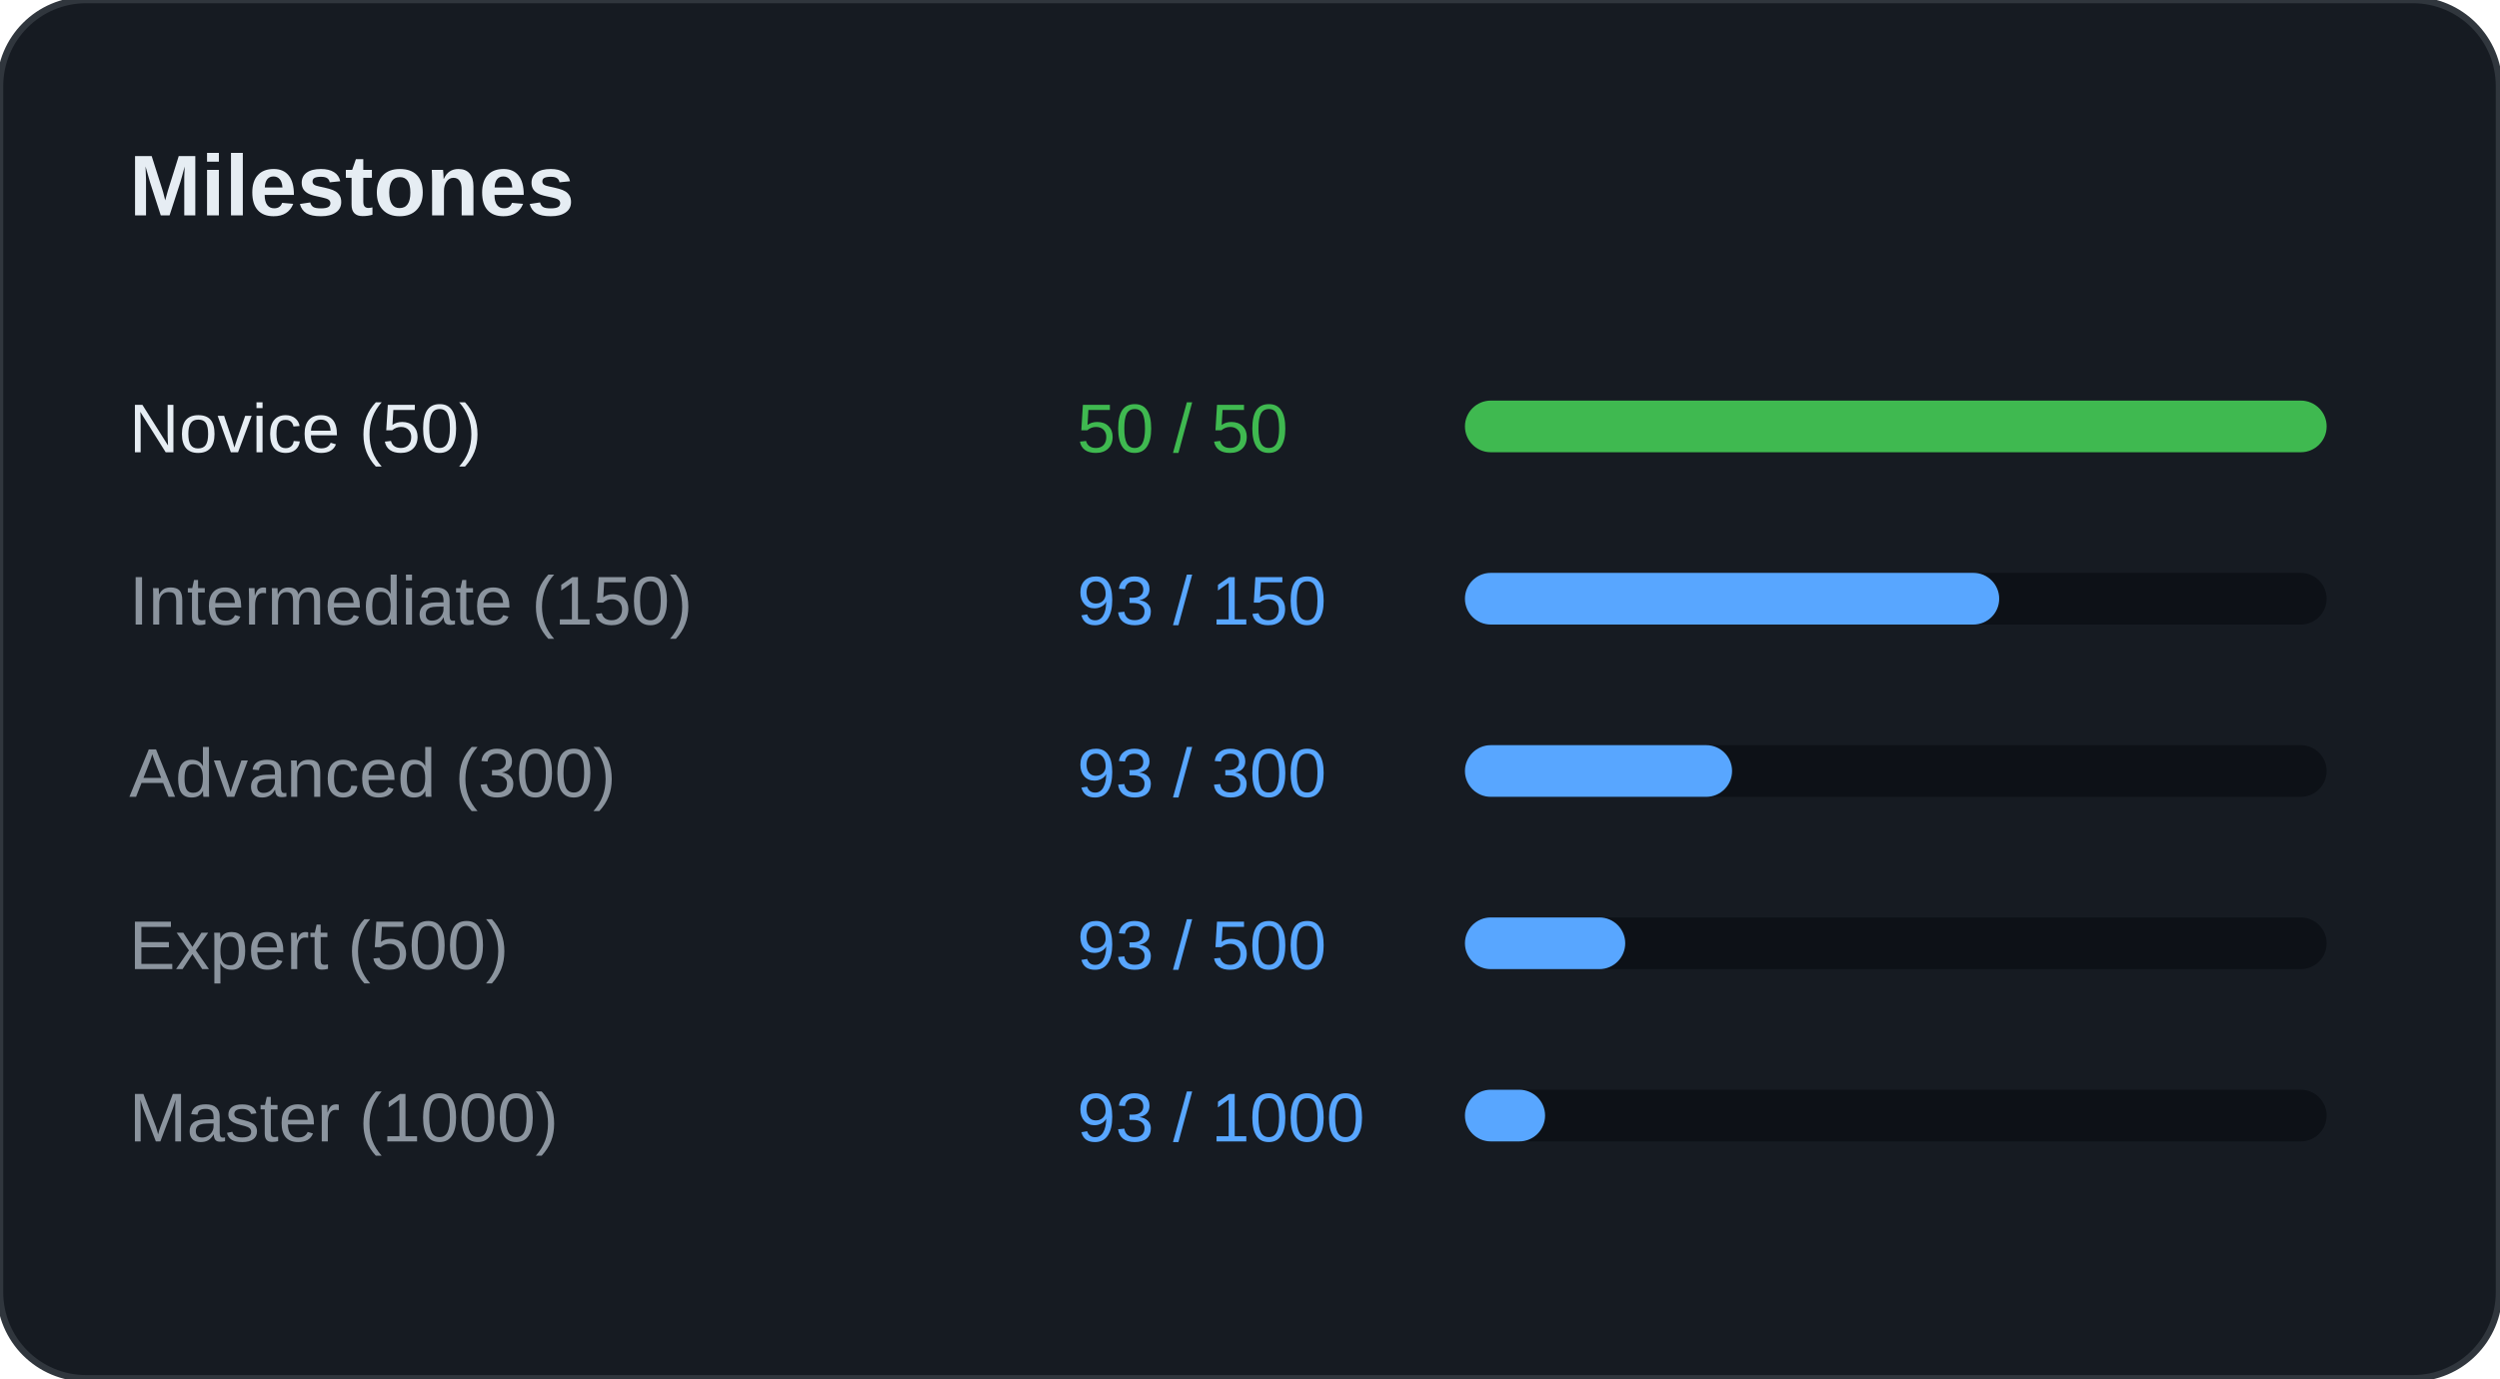
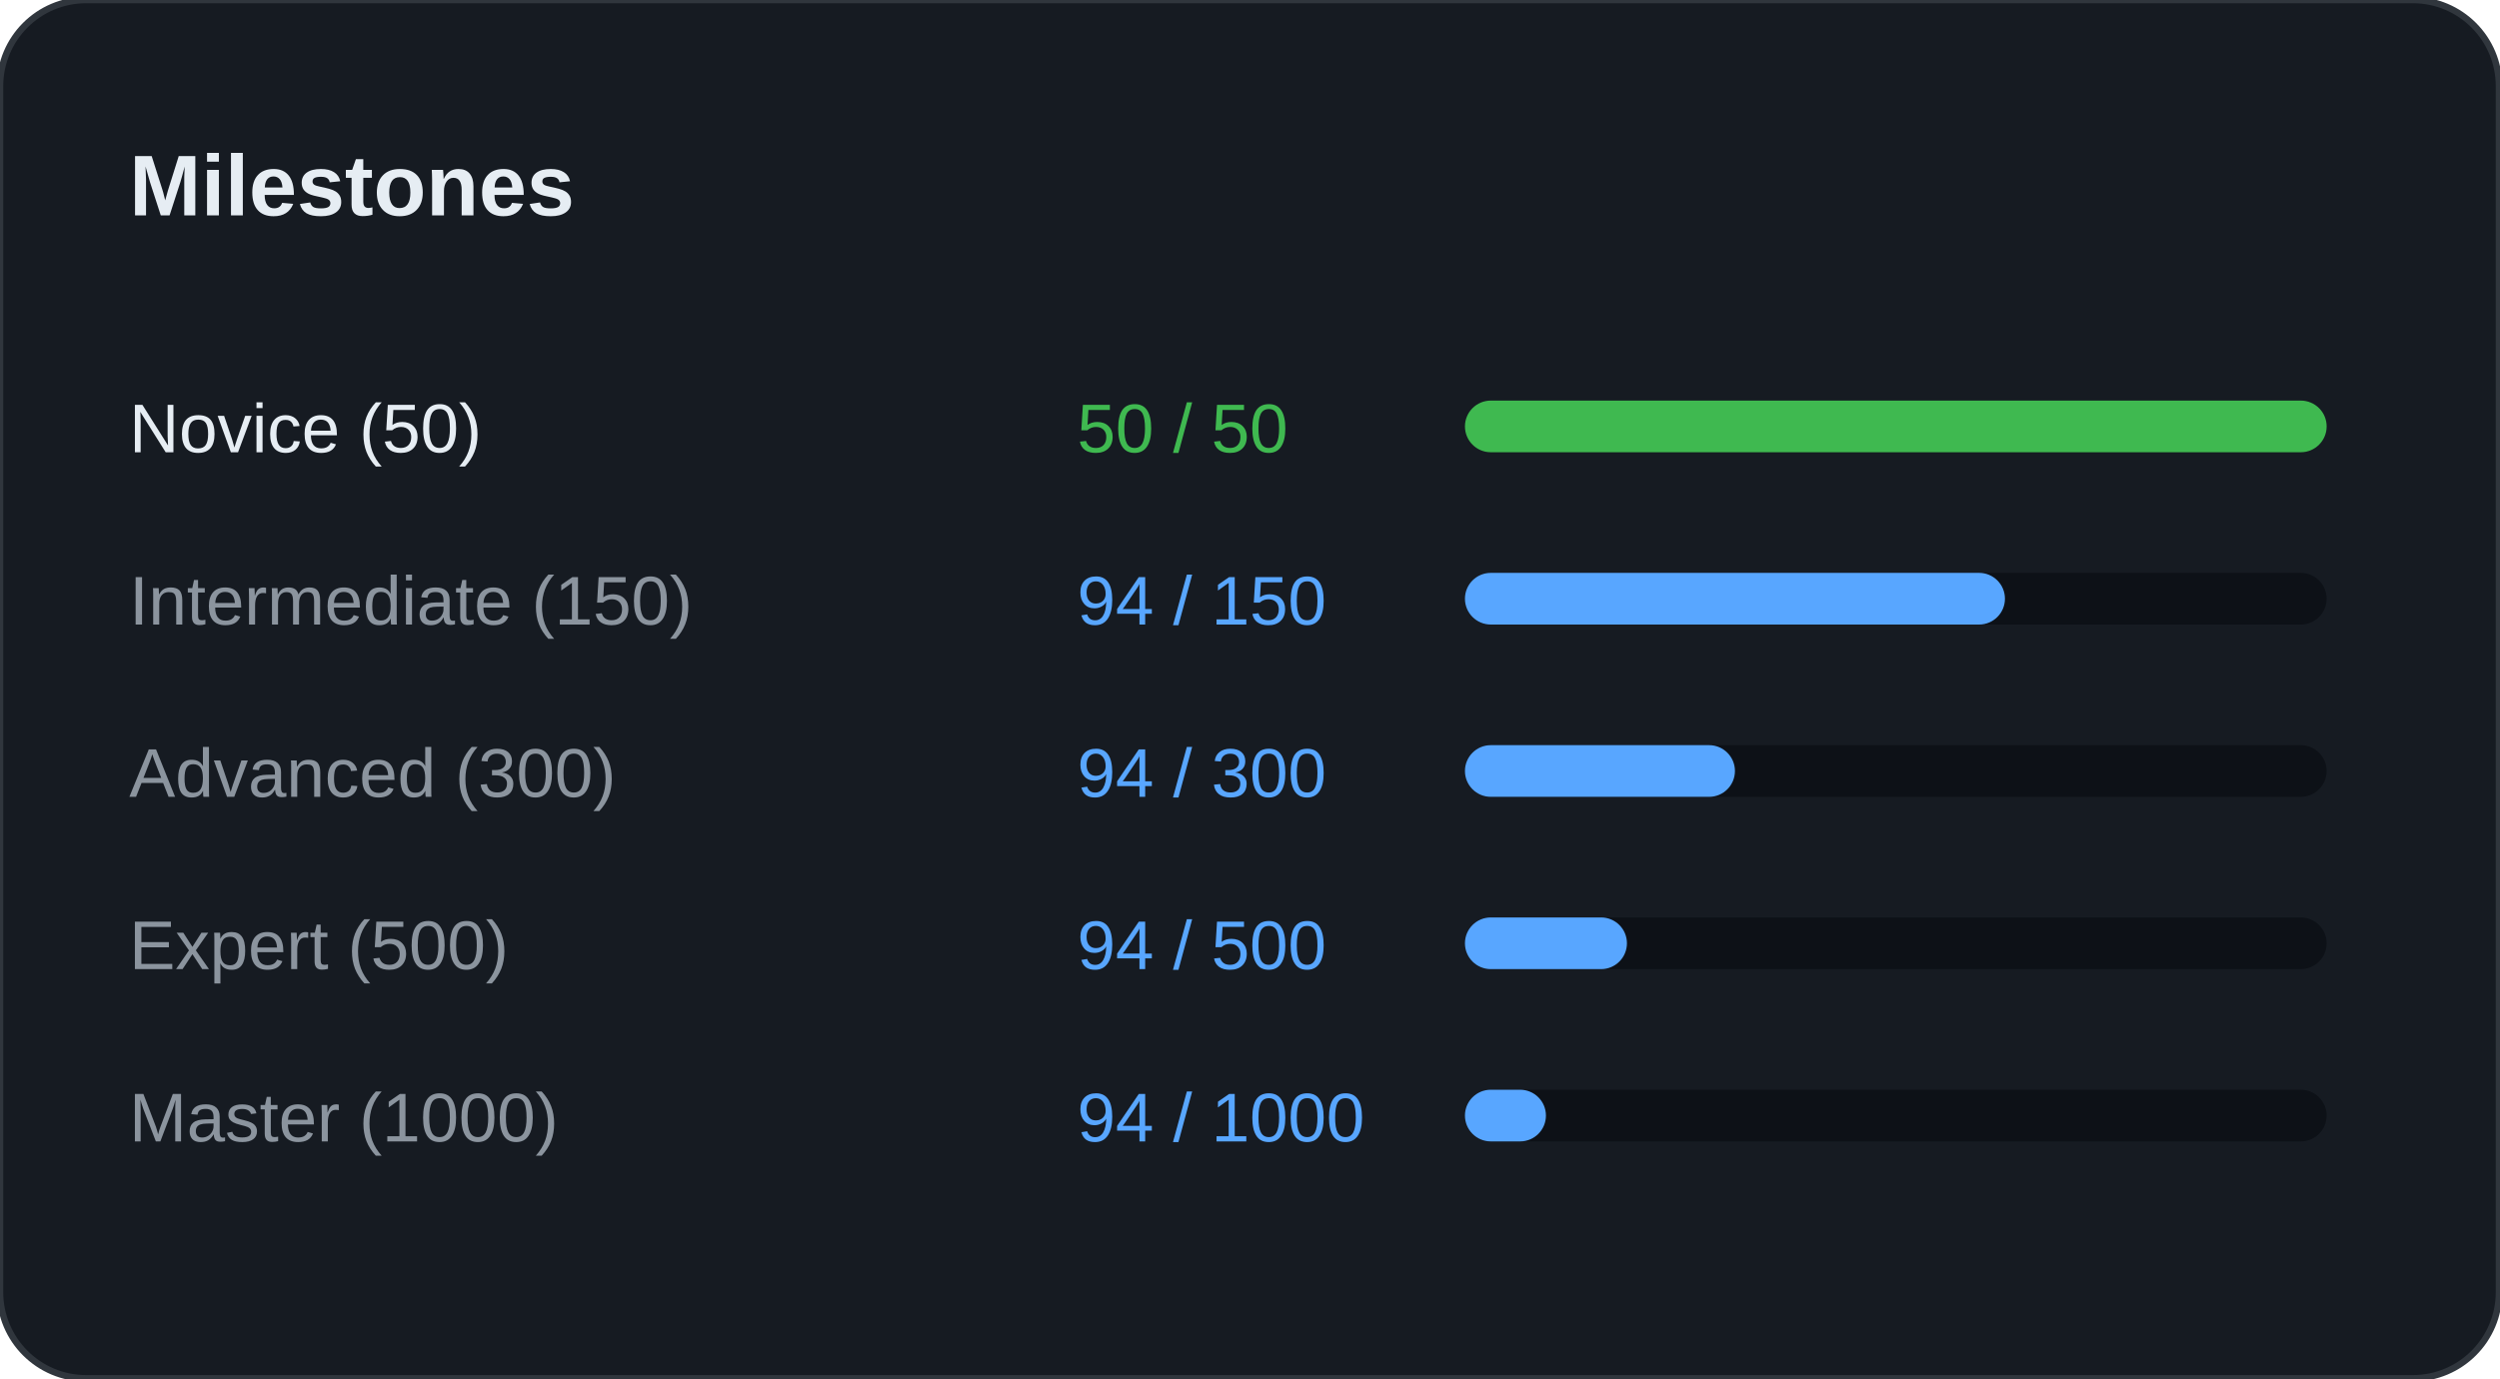
<svg xmlns="http://www.w3.org/2000/svg" width="100%" viewBox="0 0 580 320" preserveAspectRatio="xMidYMid meet">
  <rect width="580" height="320" rx="20" fill="#161B22" stroke="#30363D" stroke-width="1.5" />
  <text x="30" y="50" font-family="Segoe UI, Arial, sans-serif" font-size="20" font-weight="bold" fill="#E6EDF3">Milestones</text>
  <text x="30" y="105" font-family="Segoe UI, Arial, sans-serif" font-size="16" fill="#E6EDF3">Novice (50)</text>
  <text x="250" y="105" font-family="Segoe UI, Arial, sans-serif" font-size="16" fill="#3FB950">50 / 50</text>
  <rect x="340" y="93" width="200" height="12" rx="6" fill="#0D1117" />
  <rect x="340" y="93" width="200" height="12" rx="6" fill="#3FB950" />
  <text x="30" y="145" font-family="Segoe UI, Arial, sans-serif" font-size="16" fill="#8B949E">Intermediate (150)</text>
-   <text x="250" y="145" font-family="Segoe UI, Arial, sans-serif" font-size="16" fill="#58A6FF">93 / 150</text>
+   <text x="250" y="145" font-family="Segoe UI, Arial, sans-serif" font-size="16" fill="#58A6FF">94 / 150</text>
  <rect x="340" y="133" width="200" height="12" rx="6" fill="#0D1117" />
-   <rect x="340" y="133" width="124" height="12" rx="6" fill="#58A6FF" />
+   <rect x="340" y="133" width="125.333" height="12" rx="6" fill="#58A6FF" />
  <text x="30" y="185" font-family="Segoe UI, Arial, sans-serif" font-size="16" fill="#8B949E">Advanced (300)</text>
-   <text x="250" y="185" font-family="Segoe UI, Arial, sans-serif" font-size="16" fill="#58A6FF">93 / 300</text>
+   <text x="250" y="185" font-family="Segoe UI, Arial, sans-serif" font-size="16" fill="#58A6FF">94 / 300</text>
  <rect x="340" y="173" width="200" height="12" rx="6" fill="#0D1117" />
-   <rect x="340" y="173" width="62" height="12" rx="6" fill="#58A6FF" />
+   <rect x="340" y="173" width="62.667" height="12" rx="6" fill="#58A6FF" />
  <text x="30" y="225" font-family="Segoe UI, Arial, sans-serif" font-size="16" fill="#8B949E">Expert (500)</text>
-   <text x="250" y="225" font-family="Segoe UI, Arial, sans-serif" font-size="16" fill="#58A6FF">93 / 500</text>
+   <text x="250" y="225" font-family="Segoe UI, Arial, sans-serif" font-size="16" fill="#58A6FF">94 / 500</text>
  <rect x="340" y="213" width="200" height="12" rx="6" fill="#0D1117" />
-   <rect x="340" y="213" width="37.2" height="12" rx="6" fill="#58A6FF" />
+   <rect x="340" y="213" width="37.6" height="12" rx="6" fill="#58A6FF" />
  <text x="30" y="265" font-family="Segoe UI, Arial, sans-serif" font-size="16" fill="#8B949E">Master (1000)</text>
-   <text x="250" y="265" font-family="Segoe UI, Arial, sans-serif" font-size="16" fill="#58A6FF">93 / 1000</text>
+   <text x="250" y="265" font-family="Segoe UI, Arial, sans-serif" font-size="16" fill="#58A6FF">94 / 1000</text>
  <rect x="340" y="253" width="200" height="12" rx="6" fill="#0D1117" />
-   <rect x="340" y="253" width="18.6" height="12" rx="6" fill="#58A6FF" />
+   <rect x="340" y="253" width="18.8" height="12" rx="6" fill="#58A6FF" />
</svg>
